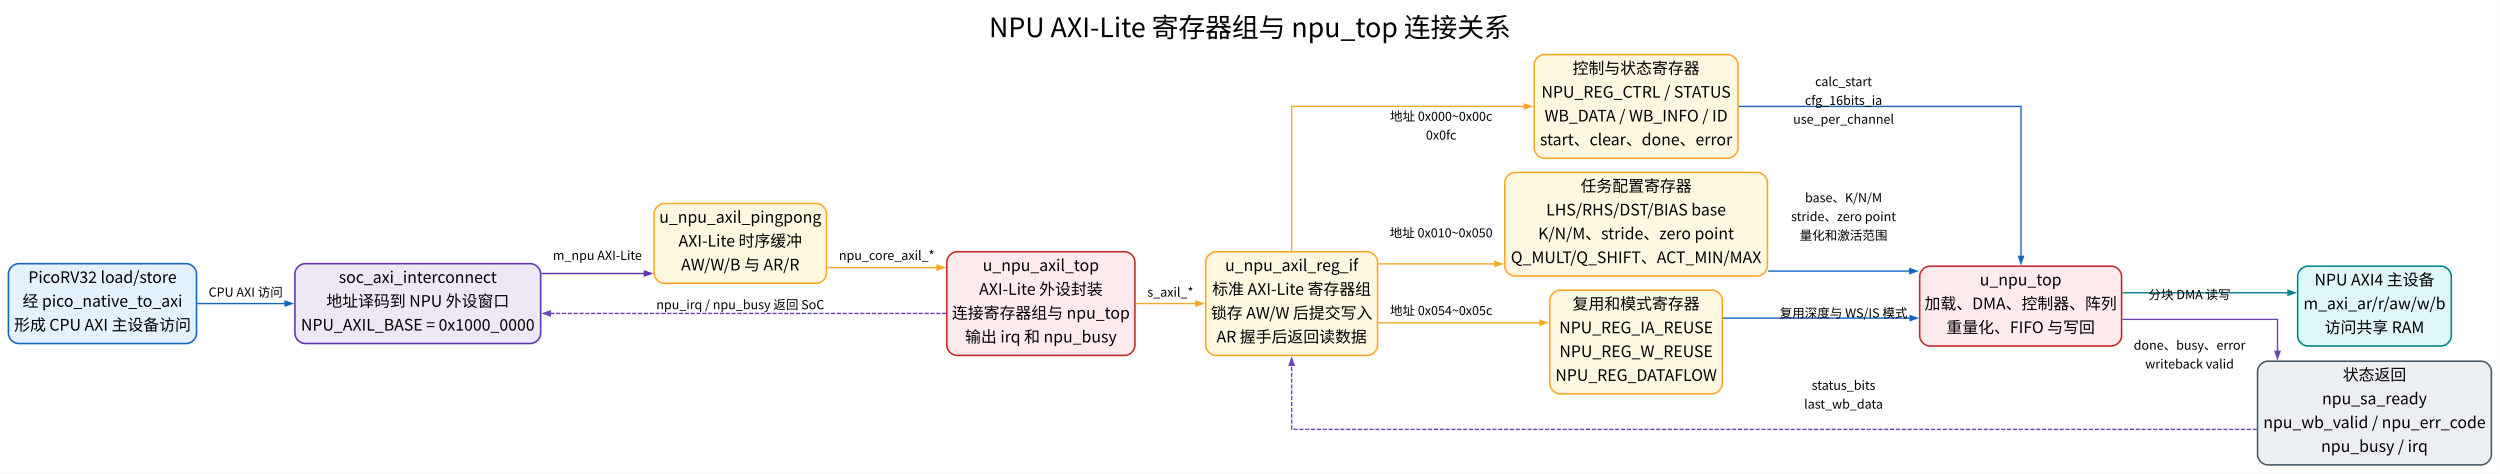
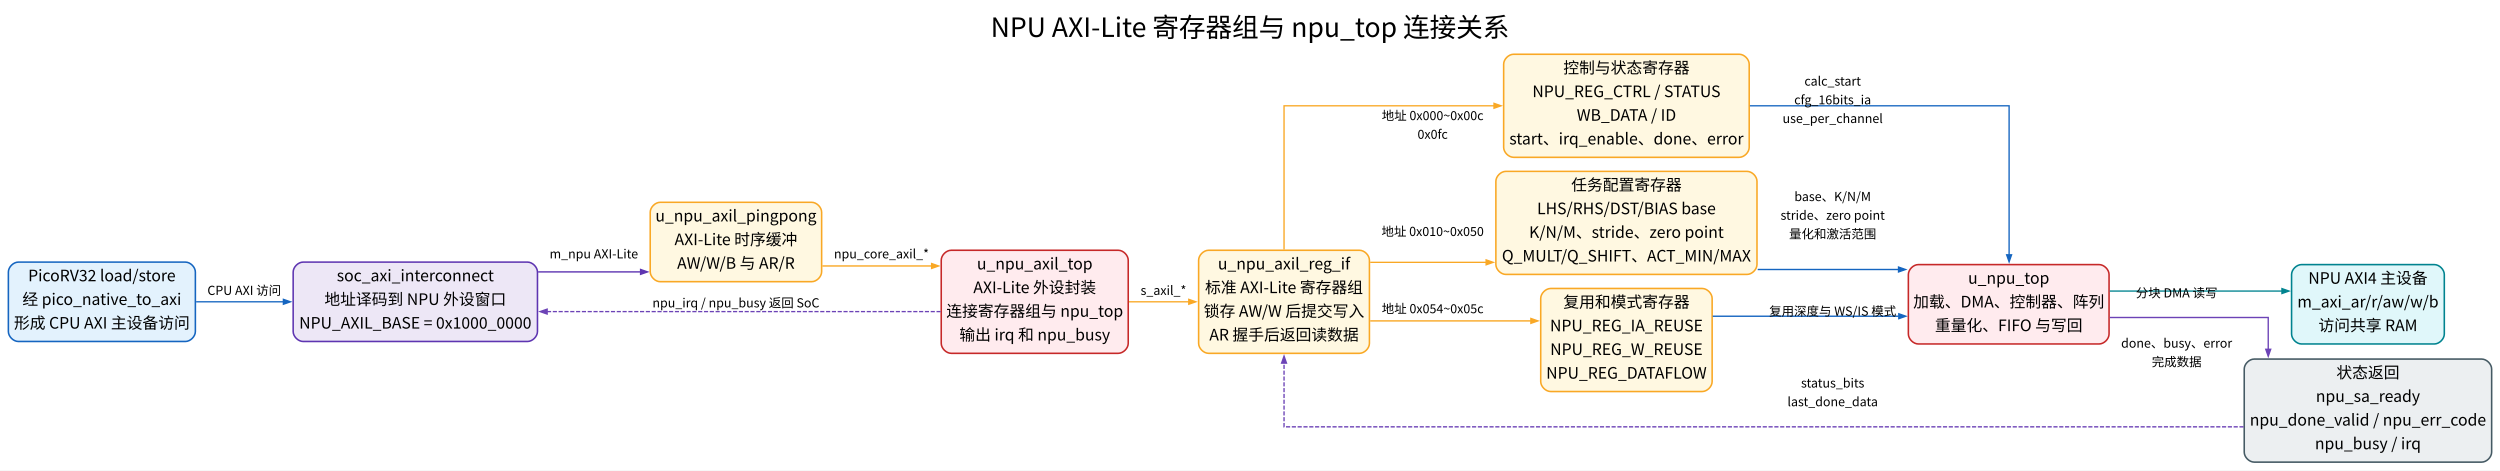
- <svg xmlns="http://www.w3.org/2000/svg" width="6234pt" height="1180pt" viewBox="0.00 0.00 6234.00 1180.00">
+ <svg xmlns="http://www.w3.org/2000/svg" width="6271pt" height="1180pt" viewBox="0.00 0.00 6271.00 1180.00">
  <g id="graph0" class="graph" transform="scale(2.08333 2.08333) rotate(0) translate(10.08 556.41)">
-     <polygon fill="white" stroke="none" points="-10.08,10.08 -10.08,-556.41 2982.03,-556.41 2982.03,10.08 -10.08,10.08" />
-     <text xml:space="preserve" text-anchor="middle" x="1485.97" y="-511.93" font-family="Noto Sans CJK SC" font-size="32.00">NPU AXI-Lite 寄存器组与 npu_top 连接关系</text>
+     <polygon fill="white" stroke="none" points="-10.08,10.08 -10.08,-556.41 3000.03,-556.41 3000.03,10.08 -10.08,10.08" />
+     <text xml:space="preserve" text-anchor="middle" x="1494.97" y="-511.93" font-family="Noto Sans CJK SC" font-size="32.00">NPU AXI-Lite 寄存器组与 npu_top 连接关系</text>
    <g id="node1" class="node">
      <path fill="#e3f2fd" stroke="#1565c0" stroke-width="1.9" d="M213.15,-240.83C213.15,-240.83 12,-240.83 12,-240.83 6,-240.83 0,-234.83 0,-228.83 0,-228.83 0,-157.25 0,-157.25 0,-151.25 6,-145.25 12,-145.25 12,-145.25 213.15,-145.25 213.15,-145.25 219.15,-145.25 225.15,-151.25 225.15,-157.25 225.15,-157.25 225.15,-228.83 225.15,-228.83 225.15,-234.83 219.15,-240.83 213.15,-240.83" />
      <text xml:space="preserve" text-anchor="middle" x="112.57" y="-217.74" font-family="Noto Sans CJK SC" font-size="19.00">PicoRV32 load/store</text>
      <text xml:space="preserve" text-anchor="middle" x="112.57" y="-189.24" font-family="Noto Sans CJK SC" font-size="19.00">经 pico_native_to_axi</text>
      <text xml:space="preserve" text-anchor="middle" x="112.57" y="-160.74" font-family="Noto Sans CJK SC" font-size="19.00">形成 CPU AXI 主设备访问</text>
    </g>
    <g id="node2" class="node">
      <path fill="#ede7f6" stroke="#5e35b1" stroke-width="1.9" d="M625.05,-240.83C625.05,-240.83 354.9,-240.83 354.9,-240.83 348.9,-240.83 342.9,-234.83 342.9,-228.83 342.9,-228.83 342.9,-157.25 342.9,-157.25 342.9,-151.25 348.9,-145.25 354.9,-145.25 354.9,-145.25 625.05,-145.25 625.05,-145.25 631.05,-145.25 637.05,-151.25 637.05,-157.25 637.05,-157.25 637.05,-228.83 637.05,-228.83 637.05,-234.83 631.05,-240.83 625.05,-240.83" />
      <text xml:space="preserve" text-anchor="middle" x="489.97" y="-217.74" font-family="Noto Sans CJK SC" font-size="19.00">soc_axi_interconnect</text>
      <text xml:space="preserve" text-anchor="middle" x="489.97" y="-189.24" font-family="Noto Sans CJK SC" font-size="19.00">地址译码到 NPU 外设窗口</text>
      <text xml:space="preserve" text-anchor="middle" x="489.97" y="-160.74" font-family="Noto Sans CJK SC" font-size="19.00">NPU_AXIL_BASE = 0x1000_0000</text>
    </g>
    <g id="edge1" class="edge">
      <path fill="none" stroke="#1565c0" stroke-width="1.65" d="M226.06,-193.04C226.06,-193.04 331.15,-193.04 331.15,-193.04" />
      <polygon fill="#1565c0" stroke="#1565c0" stroke-width="1.65" points="331.15,-195.98 339.55,-193.04 331.15,-190.1 331.15,-195.98" />
      <text xml:space="preserve" text-anchor="middle" x="284.02" y="-201.29" font-family="Noto Sans CJK SC" font-size="15.00">CPU AXI 访问</text>
    </g>
    <g id="node3" class="node">
      <path fill="#fff8e1" stroke="#f9a825" stroke-width="1.9" d="M967.2,-312.83C967.2,-312.83 784.8,-312.83 784.8,-312.83 778.8,-312.83 772.8,-306.83 772.8,-300.83 772.8,-300.83 772.8,-229.25 772.8,-229.25 772.8,-223.25 778.8,-217.25 784.8,-217.25 784.8,-217.25 967.2,-217.25 967.2,-217.25 973.2,-217.25 979.2,-223.25 979.2,-229.25 979.2,-229.25 979.2,-300.83 979.2,-300.83 979.2,-306.83 973.2,-312.83 967.2,-312.83" />
      <text xml:space="preserve" text-anchor="middle" x="876" y="-289.74" font-family="Noto Sans CJK SC" font-size="19.00">u_npu_axil_pingpong</text>
      <text xml:space="preserve" text-anchor="middle" x="876" y="-261.24" font-family="Noto Sans CJK SC" font-size="19.00">AXI-Lite 时序缓冲</text>
      <text xml:space="preserve" text-anchor="middle" x="876" y="-232.74" font-family="Noto Sans CJK SC" font-size="19.00">AW/W/B 与 AR/R</text>
    </g>
    <g id="edge2" class="edge">
      <path fill="none" stroke="#5e35b1" stroke-width="1.65" d="M637.84,-229.04C637.84,-229.04 761.2,-229.04 761.2,-229.04" />
      <polygon fill="#5e35b1" stroke="#5e35b1" stroke-width="1.65" points="761.2,-231.98 769.6,-229.04 761.2,-226.1 761.2,-231.98" />
      <text xml:space="preserve" text-anchor="middle" x="704.92" y="-245.29" font-family="Noto Sans CJK SC" font-size="15.00">m_npu AXI-Lite</text>
    </g>
    <g id="node4" class="node">
      <path fill="#ffebee" stroke="#c62828" stroke-width="1.9" d="M1336.35,-255.08C1336.35,-255.08 1135.2,-255.08 1135.2,-255.08 1129.2,-255.08 1123.2,-249.08 1123.2,-243.08 1123.2,-243.08 1123.2,-143 1123.2,-143 1123.2,-137 1129.2,-131 1135.2,-131 1135.2,-131 1336.35,-131 1336.35,-131 1342.35,-131 1348.35,-137 1348.35,-143 1348.35,-143 1348.35,-243.08 1348.35,-243.08 1348.35,-249.08 1342.35,-255.08 1336.35,-255.08" />
      <text xml:space="preserve" text-anchor="middle" x="1235.77" y="-231.99" font-family="Noto Sans CJK SC" font-size="19.00">u_npu_axil_top</text>
      <text xml:space="preserve" text-anchor="middle" x="1235.77" y="-203.49" font-family="Noto Sans CJK SC" font-size="19.00">AXI-Lite 外设封装</text>
      <text xml:space="preserve" text-anchor="middle" x="1235.77" y="-174.99" font-family="Noto Sans CJK SC" font-size="19.00">连接寄存器组与 npu_top</text>
      <text xml:space="preserve" text-anchor="middle" x="1235.77" y="-146.49" font-family="Noto Sans CJK SC" font-size="19.00">输出 irq 和 npu_busy</text>
    </g>
    <g id="edge3" class="edge">
      <path fill="none" stroke="#f9a825" stroke-width="1.65" d="M980.06,-236.16C980.06,-236.16 1111.61,-236.16 1111.61,-236.16" />
      <polygon fill="#f9a825" stroke="#f9a825" stroke-width="1.65" points="1111.61,-239.11 1120.01,-236.17 1111.61,-233.23 1111.61,-239.11" />
      <text xml:space="preserve" text-anchor="middle" x="1051.2" y="-245.29" font-family="Noto Sans CJK SC" font-size="15.00">npu_core_axil_*</text>
    </g>
    <g id="edge14" class="edge">
      <path fill="none" stroke="#6c43b6" stroke-width="1.65" stroke-dasharray="5,2" d="M1122.5,-181.25C1122.5,-181.25 648.68,-181.25 648.68,-181.25" />
      <polygon fill="#6c43b6" stroke="#6c43b6" stroke-width="1.65" points="648.68,-178.31 640.28,-181.25 648.68,-184.19 648.68,-178.31" />
      <text xml:space="preserve" text-anchor="middle" x="876" y="-186.29" font-family="Noto Sans CJK SC" font-size="15.00">npu_irq / npu_busy 返回 SoC</text>
    </g>
    <g id="node5" class="node">
      <path fill="#fff8e1" stroke="#f9a825" stroke-width="1.9" d="M1626.75,-255.08C1626.75,-255.08 1445.1,-255.08 1445.1,-255.08 1439.1,-255.08 1433.1,-249.08 1433.1,-243.08 1433.1,-243.08 1433.1,-143 1433.1,-143 1433.1,-137 1439.1,-131 1445.1,-131 1445.1,-131 1626.75,-131 1626.75,-131 1632.75,-131 1638.75,-137 1638.75,-143 1638.75,-143 1638.75,-243.08 1638.75,-243.08 1638.75,-249.08 1632.75,-255.08 1626.75,-255.08" />
      <text xml:space="preserve" text-anchor="middle" x="1535.92" y="-231.99" font-family="Noto Sans CJK SC" font-size="19.00">u_npu_axil_reg_if</text>
      <text xml:space="preserve" text-anchor="middle" x="1535.92" y="-203.49" font-family="Noto Sans CJK SC" font-size="19.00">标准 AXI-Lite 寄存器组</text>
      <text xml:space="preserve" text-anchor="middle" x="1535.92" y="-174.99" font-family="Noto Sans CJK SC" font-size="19.00">锁存 AW/W 后提交写入</text>
      <text xml:space="preserve" text-anchor="middle" x="1535.92" y="-146.49" font-family="Noto Sans CJK SC" font-size="19.00">AR 握手后返回读数据</text>
    </g>
    <g id="edge4" class="edge">
      <path fill="none" stroke="#f9a825" stroke-width="1.65" d="M1349.25,-193.04C1349.25,-193.04 1421.27,-193.04 1421.27,-193.04" />
      <polygon fill="#f9a825" stroke="#f9a825" stroke-width="1.65" points="1421.27,-195.98 1429.67,-193.04 1421.27,-190.1 1421.27,-195.98" />
      <text xml:space="preserve" text-anchor="middle" x="1390.72" y="-201.29" font-family="Noto Sans CJK SC" font-size="15.00">s_axil_*</text>
    </g>
    <g id="node6" class="node">
-       <path fill="#fff8e1" stroke="#f9a825" stroke-width="1.9" d="M2058.15,-491.08C2058.15,-491.08 1838.25,-491.08 1838.25,-491.08 1832.25,-491.08 1826.25,-485.08 1826.25,-479.08 1826.25,-479.08 1826.25,-379 1826.25,-379 1826.25,-373 1832.25,-367 1838.25,-367 1838.25,-367 2058.15,-367 2058.15,-367 2064.15,-367 2070.15,-373 2070.15,-379 2070.15,-379 2070.15,-479.08 2070.15,-479.08 2070.15,-485.08 2064.15,-491.08 2058.15,-491.08" />
+       <path fill="#fff8e1" stroke="#f9a825" stroke-width="1.9" d="M2084.02,-491.08C2084.02,-491.08 1812.37,-491.08 1812.37,-491.08 1806.37,-491.08 1800.37,-485.08 1800.37,-479.08 1800.37,-479.08 1800.37,-379 1800.37,-379 1800.37,-373 1806.37,-367 1812.37,-367 1812.37,-367 2084.02,-367 2084.02,-367 2090.02,-367 2096.02,-373 2096.02,-379 2096.02,-379 2096.02,-479.08 2096.02,-479.08 2096.02,-485.08 2090.02,-491.08 2084.02,-491.08" />
      <text xml:space="preserve" text-anchor="middle" x="1948.2" y="-467.99" font-family="Noto Sans CJK SC" font-size="19.00">控制与状态寄存器</text>
      <text xml:space="preserve" text-anchor="middle" x="1948.2" y="-439.49" font-family="Noto Sans CJK SC" font-size="19.00">NPU_REG_CTRL / STATUS</text>
-       <text xml:space="preserve" text-anchor="middle" x="1948.2" y="-410.99" font-family="Noto Sans CJK SC" font-size="19.00">WB_DATA / WB_INFO / ID</text>
-       <text xml:space="preserve" text-anchor="middle" x="1948.2" y="-382.49" font-family="Noto Sans CJK SC" font-size="19.00">start、clear、done、error</text>
+       <text xml:space="preserve" text-anchor="middle" x="1948.2" y="-410.99" font-family="Noto Sans CJK SC" font-size="19.00">WB_DATA / ID</text>
+       <text xml:space="preserve" text-anchor="middle" x="1948.2" y="-382.49" font-family="Noto Sans CJK SC" font-size="19.00">start、irq_enable、done、error</text>
    </g>
    <g id="edge5" class="edge">
-       <path fill="none" stroke="#f9a825" stroke-width="1.65" d="M1535.95,-255.97C1535.95,-325.89 1535.95,-429.04 1535.95,-429.04 1535.95,-429.04 1814.45,-429.04 1814.45,-429.04" />
-       <polygon fill="#f9a825" stroke="#f9a825" stroke-width="1.65" points="1814.45,-431.98 1822.85,-429.04 1814.45,-426.1 1814.45,-431.98" />
+       <path fill="none" stroke="#f9a825" stroke-width="1.65" d="M1535.95,-255.97C1535.95,-325.89 1535.95,-429.04 1535.95,-429.04 1535.95,-429.04 1788.76,-429.04 1788.76,-429.04" />
+       <polygon fill="#f9a825" stroke="#f9a825" stroke-width="1.65" points="1788.76,-431.98 1797.16,-429.04 1788.76,-426.1 1788.76,-431.98" />
      <text xml:space="preserve" text-anchor="middle" x="1714.87" y="-411.79" font-family="Noto Sans CJK SC" font-size="15.00">地址 0x000~0x00c</text>
      <text xml:space="preserve" text-anchor="middle" x="1714.87" y="-389.29" font-family="Noto Sans CJK SC" font-size="15.00">0x0fc</text>
    </g>
    <g id="node7" class="node">
      <path fill="#fff8e1" stroke="#f9a825" stroke-width="1.9" d="M2093.4,-350.08C2093.4,-350.08 1803,-350.08 1803,-350.08 1797,-350.08 1791,-344.08 1791,-338.08 1791,-338.08 1791,-238 1791,-238 1791,-232 1797,-226 1803,-226 1803,-226 2093.4,-226 2093.4,-226 2099.4,-226 2105.4,-232 2105.4,-238 2105.4,-238 2105.4,-338.08 2105.4,-338.08 2105.4,-344.08 2099.4,-350.08 2093.4,-350.08" />
      <text xml:space="preserve" text-anchor="middle" x="1948.2" y="-326.99" font-family="Noto Sans CJK SC" font-size="19.00">任务配置寄存器</text>
      <text xml:space="preserve" text-anchor="middle" x="1948.2" y="-298.49" font-family="Noto Sans CJK SC" font-size="19.00">LHS/RHS/DST/BIAS base</text>
      <text xml:space="preserve" text-anchor="middle" x="1948.2" y="-269.99" font-family="Noto Sans CJK SC" font-size="19.00">K/N/M、stride、zero point</text>
      <text xml:space="preserve" text-anchor="middle" x="1948.2" y="-241.49" font-family="Noto Sans CJK SC" font-size="19.00">Q_MULT/Q_SHIFT、ACT_MIN/MAX</text>
    </g>
    <g id="edge6" class="edge">
      <path fill="none" stroke="#f9a825" stroke-width="1.65" d="M1639.69,-240.54C1639.69,-240.54 1779.29,-240.54 1779.29,-240.54" />
      <polygon fill="#f9a825" stroke="#f9a825" stroke-width="1.65" points="1779.29,-243.48 1787.69,-240.54 1779.29,-237.6 1779.29,-243.48" />
      <text xml:space="preserve" text-anchor="middle" x="1714.87" y="-272.29" font-family="Noto Sans CJK SC" font-size="15.00">地址 0x010~0x050</text>
    </g>
    <g id="node8" class="node">
      <path fill="#fff8e1" stroke="#f9a825" stroke-width="1.9" d="M2039.4,-209.08C2039.4,-209.08 1857,-209.08 1857,-209.08 1851,-209.08 1845,-203.08 1845,-197.08 1845,-197.08 1845,-97 1845,-97 1845,-91 1851,-85 1857,-85 1857,-85 2039.4,-85 2039.4,-85 2045.4,-85 2051.4,-91 2051.4,-97 2051.4,-97 2051.4,-197.08 2051.4,-197.08 2051.4,-203.08 2045.4,-209.08 2039.4,-209.08" />
      <text xml:space="preserve" text-anchor="middle" x="1948.2" y="-185.99" font-family="Noto Sans CJK SC" font-size="19.00">复用和模式寄存器</text>
      <text xml:space="preserve" text-anchor="middle" x="1948.2" y="-157.49" font-family="Noto Sans CJK SC" font-size="19.00">NPU_REG_IA_REUSE</text>
      <text xml:space="preserve" text-anchor="middle" x="1948.2" y="-128.99" font-family="Noto Sans CJK SC" font-size="19.00">NPU_REG_W_REUSE</text>
      <text xml:space="preserve" text-anchor="middle" x="1948.2" y="-100.49" font-family="Noto Sans CJK SC" font-size="19.00">NPU_REG_DATAFLOW</text>
    </g>
    <g id="edge7" class="edge">
      <path fill="none" stroke="#f9a825" stroke-width="1.65" d="M1639.69,-170.04C1639.69,-170.04 1833.17,-170.04 1833.17,-170.04" />
      <polygon fill="#f9a825" stroke="#f9a825" stroke-width="1.65" points="1833.17,-172.98 1841.57,-170.04 1833.17,-167.1 1833.17,-172.98" />
      <text xml:space="preserve" text-anchor="middle" x="1714.87" y="-179.29" font-family="Noto Sans CJK SC" font-size="15.00">地址 0x054~0x05c</text>
    </g>
    <g id="node9" class="node">
      <path fill="#ffebee" stroke="#c62828" stroke-width="1.9" d="M2517.3,-237.83C2517.3,-237.83 2299.65,-237.83 2299.65,-237.83 2293.65,-237.83 2287.65,-231.83 2287.65,-225.83 2287.65,-225.83 2287.65,-154.25 2287.65,-154.25 2287.65,-148.25 2293.65,-142.25 2299.65,-142.25 2299.65,-142.25 2517.3,-142.25 2517.3,-142.25 2523.3,-142.25 2529.3,-148.25 2529.3,-154.25 2529.3,-154.25 2529.3,-225.83 2529.3,-225.83 2529.3,-231.83 2523.3,-237.83 2517.3,-237.83" />
      <text xml:space="preserve" text-anchor="middle" x="2408.47" y="-214.74" font-family="Noto Sans CJK SC" font-size="19.00">u_npu_top</text>
      <text xml:space="preserve" text-anchor="middle" x="2408.47" y="-186.24" font-family="Noto Sans CJK SC" font-size="19.00">加载、DMA、控制器、阵列</text>
      <text xml:space="preserve" text-anchor="middle" x="2408.47" y="-157.74" font-family="Noto Sans CJK SC" font-size="19.00">重量化、FIFO 与写回</text>
    </g>
    <g id="edge8" class="edge">
-       <path fill="none" stroke="#1565c0" stroke-width="1.65" d="M2071.07,-429.04C2207.56,-429.04 2408.95,-429.04 2408.95,-429.04 2408.95,-429.04 2408.95,-249.59 2408.95,-249.59" />
+       <path fill="none" stroke="#1565c0" stroke-width="1.65" d="M2096.84,-429.04C2231.49,-429.04 2408.95,-429.04 2408.95,-429.04 2408.95,-429.04 2408.95,-249.59 2408.95,-249.59" />
      <polygon fill="#1565c0" stroke="#1565c0" stroke-width="1.65" points="2411.89,-249.59 2408.95,-241.19 2406.01,-249.59 2411.89,-249.59" />
      <text xml:space="preserve" text-anchor="middle" x="2196.52" y="-453.29" font-family="Noto Sans CJK SC" font-size="15.00">calc_start</text>
      <text xml:space="preserve" text-anchor="middle" x="2196.52" y="-430.79" font-family="Noto Sans CJK SC" font-size="15.00">cfg_16bits_ia</text>
      <text xml:space="preserve" text-anchor="middle" x="2196.52" y="-408.29" font-family="Noto Sans CJK SC" font-size="15.00">use_per_channel</text>
    </g>
    <g id="edge9" class="edge">
      <path fill="none" stroke="#1565c0" stroke-width="1.65" d="M2106.28,-231.91C2106.28,-231.91 2275.81,-231.91 2275.81,-231.91" />
      <polygon fill="#1565c0" stroke="#1565c0" stroke-width="1.65" points="2275.81,-234.86 2284.21,-231.92 2275.81,-228.98 2275.81,-234.86" />
      <text xml:space="preserve" text-anchor="middle" x="2196.52" y="-314.29" font-family="Noto Sans CJK SC" font-size="15.00">base、K/N/M</text>
      <text xml:space="preserve" text-anchor="middle" x="2196.52" y="-291.79" font-family="Noto Sans CJK SC" font-size="15.00">stride、zero point</text>
      <text xml:space="preserve" text-anchor="middle" x="2196.52" y="-269.29" font-family="Noto Sans CJK SC" font-size="15.00">量化和激活范围</text>
    </g>
    <g id="edge10" class="edge">
      <path fill="none" stroke="#1565c0" stroke-width="1.65" d="M2052.07,-175.66C2052.07,-175.66 2276.16,-175.66 2276.16,-175.66" />
      <polygon fill="#1565c0" stroke="#1565c0" stroke-width="1.65" points="2276.16,-178.61 2284.56,-175.67 2276.16,-172.73 2276.16,-178.61" />
      <text xml:space="preserve" text-anchor="middle" x="2196.52" y="-176.29" font-family="Noto Sans CJK SC" font-size="15.00">复用深度与 WS/IS 模式</text>
    </g>
    <g id="node10" class="node">
-       <path fill="#e0f7fa" stroke="#00838f" stroke-width="1.9" d="M2911.95,-237.83C2911.95,-237.83 2752.05,-237.83 2752.05,-237.83 2746.05,-237.83 2740.05,-231.83 2740.05,-225.83 2740.05,-225.83 2740.05,-154.25 2740.05,-154.25 2740.05,-148.25 2746.05,-142.25 2752.05,-142.25 2752.05,-142.25 2911.95,-142.25 2911.95,-142.25 2917.95,-142.25 2923.95,-148.25 2923.95,-154.25 2923.95,-154.25 2923.95,-225.83 2923.95,-225.83 2923.95,-231.83 2917.95,-237.83 2911.95,-237.83" />
-       <text xml:space="preserve" text-anchor="middle" x="2832" y="-214.74" font-family="Noto Sans CJK SC" font-size="19.00">NPU AXI4 主设备</text>
-       <text xml:space="preserve" text-anchor="middle" x="2832" y="-186.24" font-family="Noto Sans CJK SC" font-size="19.00">m_axi_ar/r/aw/w/b</text>
-       <text xml:space="preserve" text-anchor="middle" x="2832" y="-157.74" font-family="Noto Sans CJK SC" font-size="19.00">访问共享 RAM</text>
+       <path fill="#e0f7fa" stroke="#00838f" stroke-width="1.9" d="M2920.95,-237.83C2920.95,-237.83 2761.05,-237.83 2761.05,-237.83 2755.05,-237.83 2749.05,-231.83 2749.05,-225.83 2749.05,-225.83 2749.05,-154.25 2749.05,-154.25 2749.05,-148.25 2755.05,-142.25 2761.05,-142.25 2761.05,-142.25 2920.95,-142.25 2920.95,-142.25 2926.95,-142.25 2932.95,-148.25 2932.95,-154.25 2932.95,-154.25 2932.95,-225.83 2932.95,-225.83 2932.95,-231.83 2926.95,-237.83 2920.95,-237.83" />
+       <text xml:space="preserve" text-anchor="middle" x="2841" y="-214.74" font-family="Noto Sans CJK SC" font-size="19.00">NPU AXI4 主设备</text>
+       <text xml:space="preserve" text-anchor="middle" x="2841" y="-186.24" font-family="Noto Sans CJK SC" font-size="19.00">m_axi_ar/r/aw/w/b</text>
+       <text xml:space="preserve" text-anchor="middle" x="2841" y="-157.74" font-family="Noto Sans CJK SC" font-size="19.00">访问共享 RAM</text>
    </g>
    <g id="edge11" class="edge">
-       <path fill="none" stroke="#00838f" stroke-width="1.65" d="M2530.12,-205.97C2530.12,-205.97 2728.46,-205.97 2728.46,-205.97" />
-       <polygon fill="#00838f" stroke="#00838f" stroke-width="1.65" points="2728.46,-208.91 2736.86,-205.97 2728.46,-203.03 2728.46,-208.91" />
+       <path fill="none" stroke="#00838f" stroke-width="1.65" d="M2530.11,-205.97C2530.11,-205.97 2737.48,-205.97 2737.48,-205.97" />
+       <polygon fill="#00838f" stroke="#00838f" stroke-width="1.65" points="2737.48,-208.91 2745.88,-205.97 2737.48,-203.03 2737.48,-208.91" />
      <text xml:space="preserve" text-anchor="middle" x="2610.67" y="-198.29" font-family="Noto Sans CJK SC" font-size="15.00">分块 DMA 读写</text>
    </g>
    <g id="node11" class="node">
-       <path fill="#eceff1" stroke="#455a64" stroke-width="1.9" d="M2959.95,-124.08C2959.95,-124.08 2704.05,-124.08 2704.05,-124.08 2698.05,-124.08 2692.05,-118.08 2692.05,-112.08 2692.05,-112.08 2692.05,-12 2692.05,-12 2692.05,-6 2698.05,0 2704.05,0 2704.05,0 2959.95,0 2959.95,0 2965.95,0 2971.95,-6 2971.95,-12 2971.95,-12 2971.95,-112.08 2971.95,-112.08 2971.95,-118.08 2965.95,-124.08 2959.95,-124.08" />
-       <text xml:space="preserve" text-anchor="middle" x="2832" y="-100.99" font-family="Noto Sans CJK SC" font-size="19.00">状态返回</text>
-       <text xml:space="preserve" text-anchor="middle" x="2832" y="-72.49" font-family="Noto Sans CJK SC" font-size="19.00">npu_sa_ready</text>
-       <text xml:space="preserve" text-anchor="middle" x="2832" y="-43.99" font-family="Noto Sans CJK SC" font-size="19.00">npu_wb_valid / npu_err_code</text>
-       <text xml:space="preserve" text-anchor="middle" x="2832" y="-15.49" font-family="Noto Sans CJK SC" font-size="19.00">npu_busy / irq</text>
+       <path fill="#eceff1" stroke="#455a64" stroke-width="1.9" d="M2977.95,-124.08C2977.95,-124.08 2704.05,-124.08 2704.05,-124.08 2698.05,-124.08 2692.05,-118.08 2692.05,-112.08 2692.05,-112.08 2692.05,-12 2692.05,-12 2692.05,-6 2698.05,0 2704.05,0 2704.05,0 2977.95,0 2977.95,0 2983.95,0 2989.95,-6 2989.95,-12 2989.95,-12 2989.95,-112.08 2989.95,-112.08 2989.95,-118.08 2983.95,-124.08 2977.95,-124.08" />
+       <text xml:space="preserve" text-anchor="middle" x="2841" y="-100.99" font-family="Noto Sans CJK SC" font-size="19.00">状态返回</text>
+       <text xml:space="preserve" text-anchor="middle" x="2841" y="-72.49" font-family="Noto Sans CJK SC" font-size="19.00">npu_sa_ready</text>
+       <text xml:space="preserve" text-anchor="middle" x="2841" y="-43.99" font-family="Noto Sans CJK SC" font-size="19.00">npu_done_valid / npu_err_code</text>
+       <text xml:space="preserve" text-anchor="middle" x="2841" y="-15.49" font-family="Noto Sans CJK SC" font-size="19.00">npu_busy / irq</text>
    </g>
    <g id="edge12" class="edge">
-       <path fill="none" stroke="#6c43b6" stroke-width="1.65" d="M2530,-174.11C2615.94,-174.11 2715.95,-174.11 2715.95,-174.11 2715.95,-174.11 2715.95,-135.85 2715.95,-135.85" />
-       <polygon fill="#6c43b6" stroke="#6c43b6" stroke-width="1.65" points="2718.89,-135.85 2715.95,-127.45 2713.01,-135.85 2718.89,-135.85" />
+       <path fill="none" stroke="#6c43b6" stroke-width="1.65" d="M2530.18,-174.11C2617.92,-174.11 2720.95,-174.11 2720.95,-174.11 2720.95,-174.11 2720.95,-135.85 2720.95,-135.85" />
+       <polygon fill="#6c43b6" stroke="#6c43b6" stroke-width="1.65" points="2723.89,-135.85 2720.95,-127.45 2718.01,-135.85 2723.89,-135.85" />
      <text xml:space="preserve" text-anchor="middle" x="2610.67" y="-137.79" font-family="Noto Sans CJK SC" font-size="15.00">done、busy、error</text>
-       <text xml:space="preserve" text-anchor="middle" x="2610.67" y="-115.29" font-family="Noto Sans CJK SC" font-size="15.00">writeback valid</text>
+       <text xml:space="preserve" text-anchor="middle" x="2610.67" y="-115.29" font-family="Noto Sans CJK SC" font-size="15.00">完成数据</text>
    </g>
    <g id="edge13" class="edge">
-       <path fill="none" stroke="#6c43b6" stroke-width="1.65" stroke-dasharray="5,2" d="M2691.14,-42.5C2355.43,-42.5 1535.95,-42.5 1535.95,-42.5 1535.95,-42.5 1535.95,-119.17 1535.95,-119.17" />
+       <path fill="none" stroke="#6c43b6" stroke-width="1.65" stroke-dasharray="5,2" d="M2691.29,-42.5C2348.5,-42.5 1535.95,-42.5 1535.95,-42.5 1535.95,-42.5 1535.95,-119.17 1535.95,-119.17" />
      <polygon fill="#6c43b6" stroke="#6c43b6" stroke-width="1.65" points="1533.01,-119.17 1535.95,-127.57 1538.89,-119.17 1533.01,-119.17" />
      <text xml:space="preserve" text-anchor="middle" x="2196.52" y="-89.79" font-family="Noto Sans CJK SC" font-size="15.00">status_bits</text>
-       <text xml:space="preserve" text-anchor="middle" x="2196.52" y="-67.29" font-family="Noto Sans CJK SC" font-size="15.00">last_wb_data</text>
+       <text xml:space="preserve" text-anchor="middle" x="2196.52" y="-67.29" font-family="Noto Sans CJK SC" font-size="15.00">last_done_data</text>
    </g>
  </g>
</svg>
